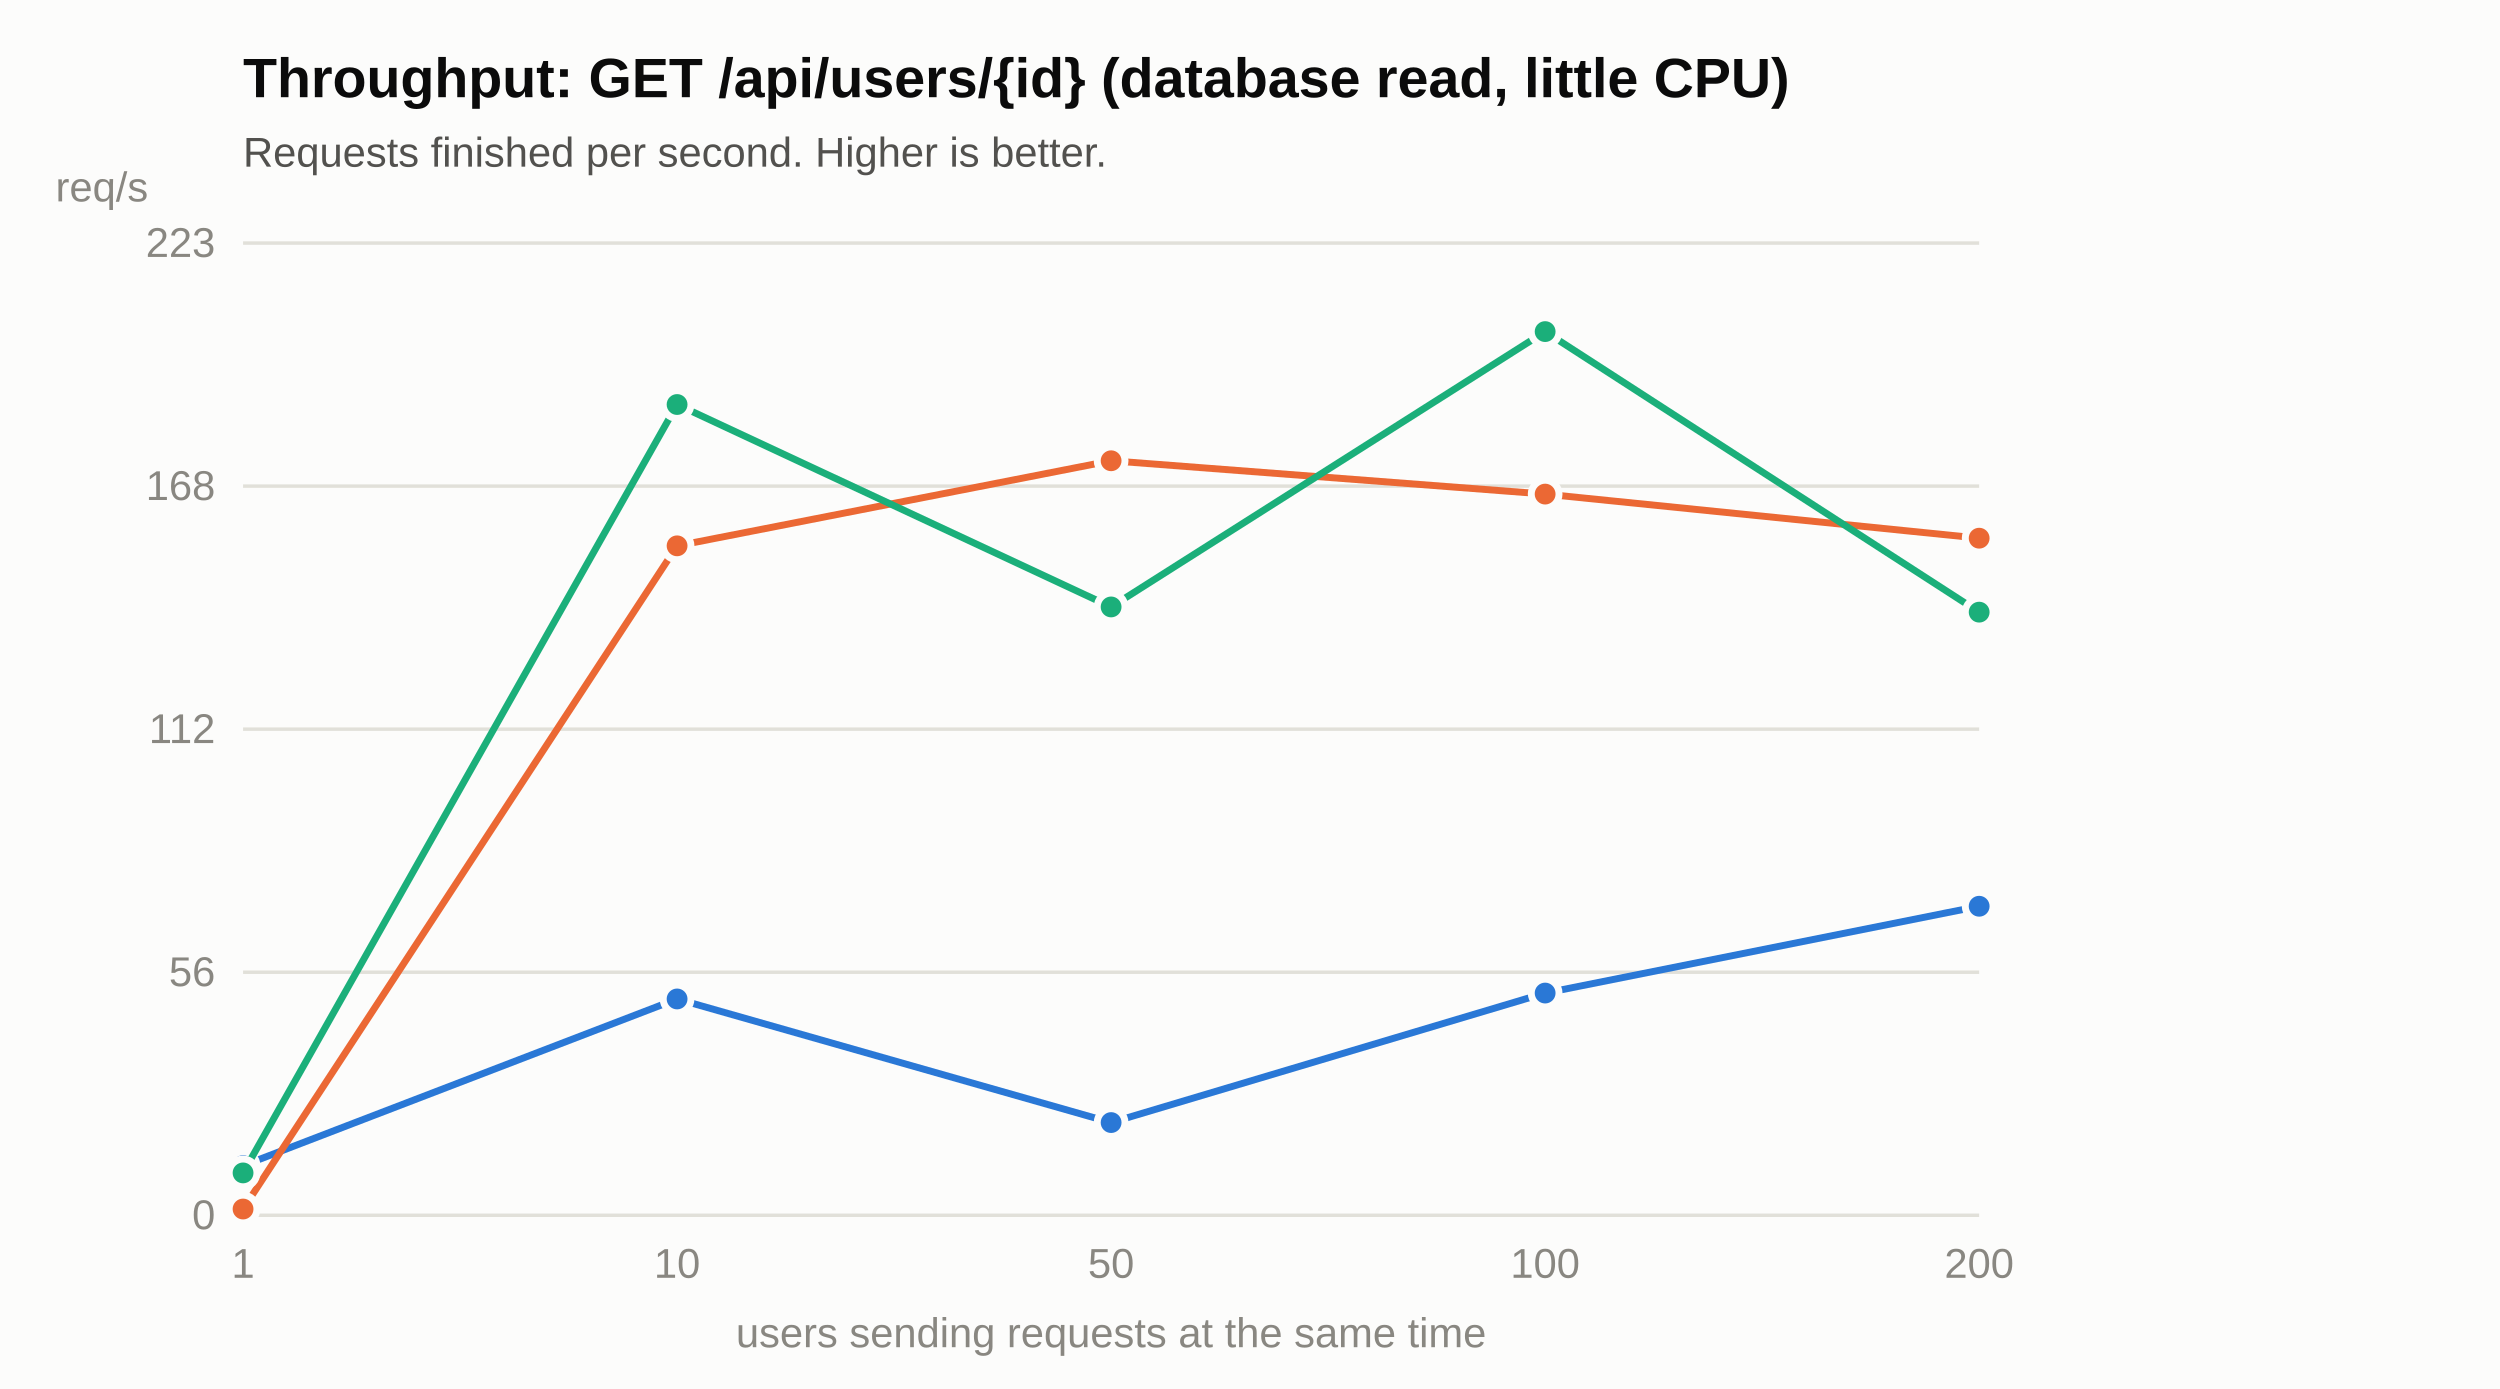
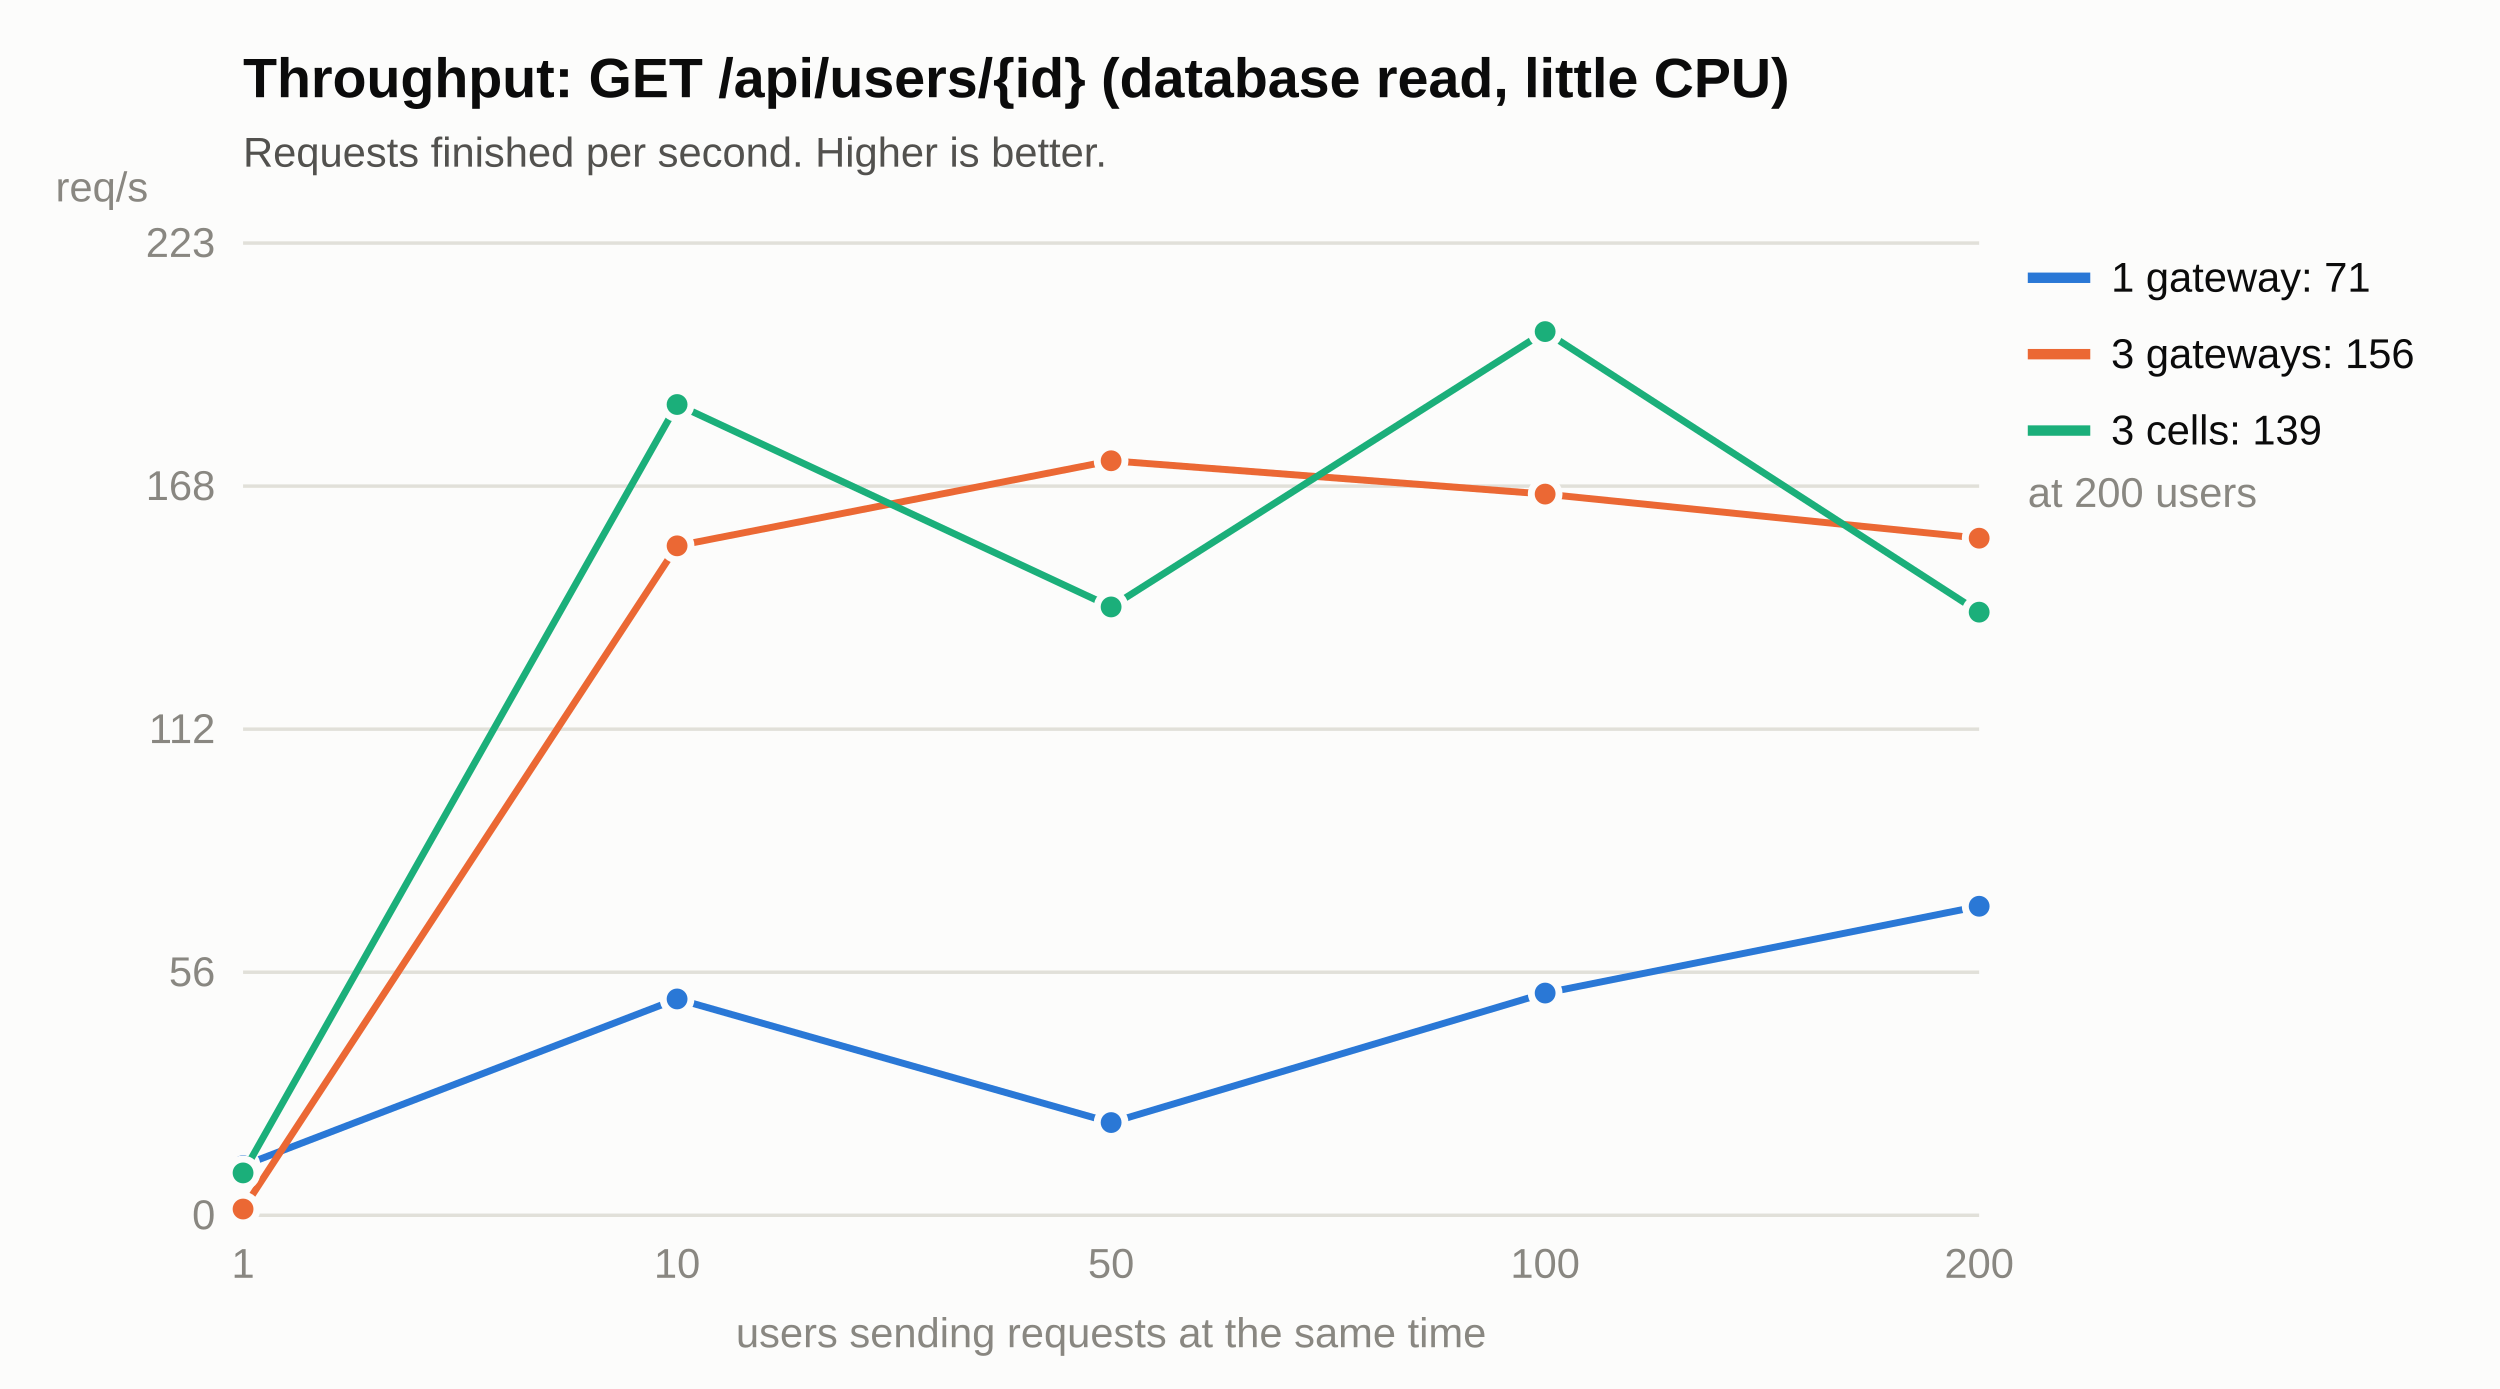
<svg xmlns="http://www.w3.org/2000/svg" width="720" height="400" viewBox="0 0 720 400" font-family="Arial, Helvetica, sans-serif" font-size="12">
  <rect width="720" height="400" fill="#fcfcfb" />
  <text x="70" y="28" font-size="16" font-weight="bold" fill="#0b0b0b">Throughput: GET /api/users/{id} (database read, little CPU)</text>
  <text x="70" y="48" fill="#52514e">Requests finished per second. Higher is better.</text>
  <line x1="70" x2="570" y1="350.0" y2="350.0" stroke="#e1e0d9" />
  <text x="62" y="354.0" text-anchor="end" fill="#898781">0</text>
  <line x1="70" x2="570" y1="280.0" y2="280.0" stroke="#e1e0d9" />
  <text x="62" y="284.0" text-anchor="end" fill="#898781">56</text>
  <line x1="70" x2="570" y1="210.0" y2="210.0" stroke="#e1e0d9" />
  <text x="62" y="214.0" text-anchor="end" fill="#898781">112</text>
  <line x1="70" x2="570" y1="140.0" y2="140.0" stroke="#e1e0d9" />
  <text x="62" y="144.0" text-anchor="end" fill="#898781">168</text>
  <line x1="70" x2="570" y1="70.0" y2="70.0" stroke="#e1e0d9" />
  <text x="62" y="74.0" text-anchor="end" fill="#898781">223</text>
  <text x="70.0" y="368" text-anchor="middle" fill="#898781">1</text>
  <text x="195.0" y="368" text-anchor="middle" fill="#898781">10</text>
  <text x="320.0" y="368" text-anchor="middle" fill="#898781">50</text>
  <text x="445.0" y="368" text-anchor="middle" fill="#898781">100</text>
  <text x="570.0" y="368" text-anchor="middle" fill="#898781">200</text>
  <text x="320.0" y="388" text-anchor="middle" fill="#898781">users sending requests at the same time</text>
  <text x="16" y="58" fill="#898781">req/s</text>
  <polyline points="70.0,335.7 195.0,287.7 320.0,323.3 445.0,286.0 570.0,261.0" fill="none" stroke="#2a78d6" stroke-width="2" />
  <circle cx="70.0" cy="335.7" r="4" fill="#2a78d6" stroke="#fcfcfb" stroke-width="2" />
  <circle cx="195.0" cy="287.7" r="4" fill="#2a78d6" stroke="#fcfcfb" stroke-width="2" />
  <circle cx="320.0" cy="323.3" r="4" fill="#2a78d6" stroke="#fcfcfb" stroke-width="2" />
  <circle cx="445.0" cy="286.0" r="4" fill="#2a78d6" stroke="#fcfcfb" stroke-width="2" />
  <circle cx="570.0" cy="261.0" r="4" fill="#2a78d6" stroke="#fcfcfb" stroke-width="2" />
  <polyline points="70.0,348.2 195.0,157.2 320.0,132.7 445.0,142.3 570.0,155.0" fill="none" stroke="#eb6834" stroke-width="2" />
  <circle cx="70.0" cy="348.2" r="4" fill="#eb6834" stroke="#fcfcfb" stroke-width="2" />
  <circle cx="195.0" cy="157.2" r="4" fill="#eb6834" stroke="#fcfcfb" stroke-width="2" />
  <circle cx="320.0" cy="132.7" r="4" fill="#eb6834" stroke="#fcfcfb" stroke-width="2" />
  <circle cx="445.0" cy="142.3" r="4" fill="#eb6834" stroke="#fcfcfb" stroke-width="2" />
  <circle cx="570.0" cy="155.0" r="4" fill="#eb6834" stroke="#fcfcfb" stroke-width="2" />
  <polyline points="70.0,337.8 195.0,116.5 320.0,174.8 445.0,95.5 570.0,176.3" fill="none" stroke="#1baf7a" stroke-width="2" />
  <circle cx="70.0" cy="337.8" r="4" fill="#1baf7a" stroke="#fcfcfb" stroke-width="2" />
  <circle cx="195.0" cy="116.5" r="4" fill="#1baf7a" stroke="#fcfcfb" stroke-width="2" />
  <circle cx="320.0" cy="174.8" r="4" fill="#1baf7a" stroke="#fcfcfb" stroke-width="2" />
  <circle cx="445.0" cy="95.5" r="4" fill="#1baf7a" stroke="#fcfcfb" stroke-width="2" />
  <circle cx="570.0" cy="176.3" r="4" fill="#1baf7a" stroke="#fcfcfb" stroke-width="2" />
+   <line x1="584" x2="602" y1="80" y2="80" stroke="#2a78d6" stroke-width="3" />
+   <text x="608" y="84" fill="#0b0b0b">1 gateway: 71</text>
+   <line x1="584" x2="602" y1="102" y2="102" stroke="#eb6834" stroke-width="3" />
+   <text x="608" y="106" fill="#0b0b0b">3 gateways: 156</text>
+   <line x1="584" x2="602" y1="124" y2="124" stroke="#1baf7a" stroke-width="3" />
+   <text x="608" y="128" fill="#0b0b0b">3 cells: 139</text>
+   <text x="584" y="146" fill="#898781">at 200 users</text>
</svg>
